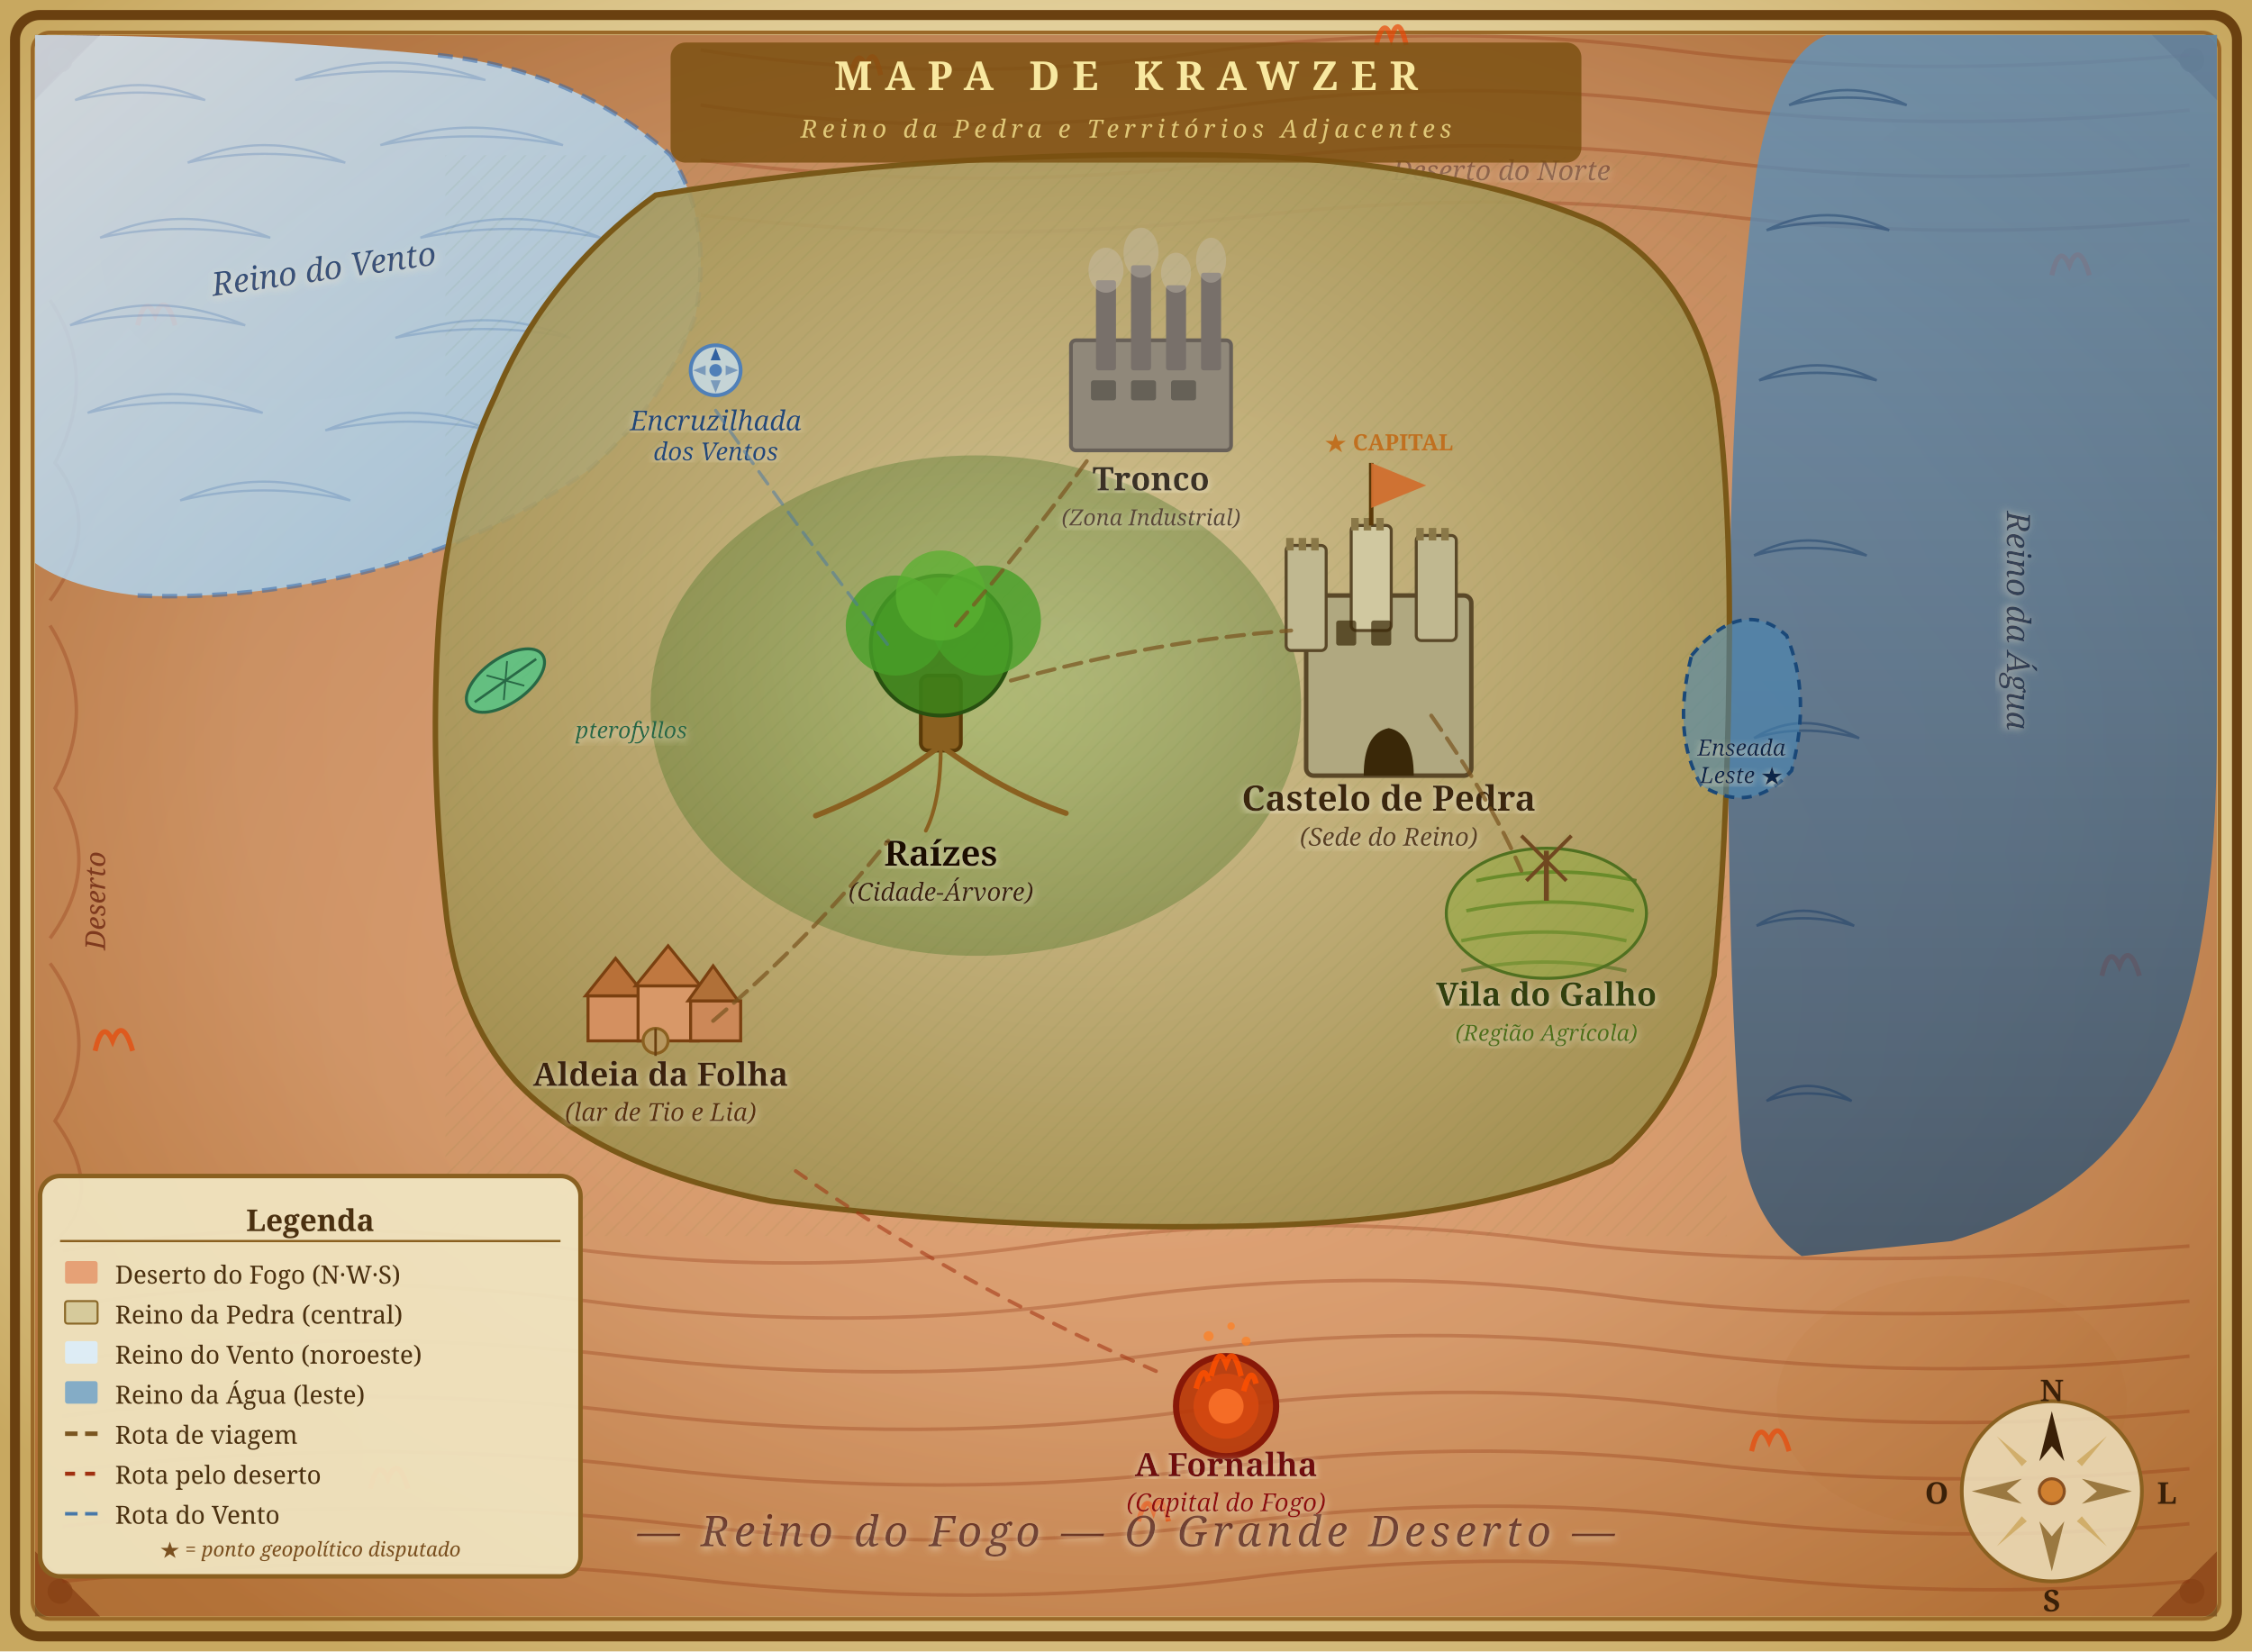
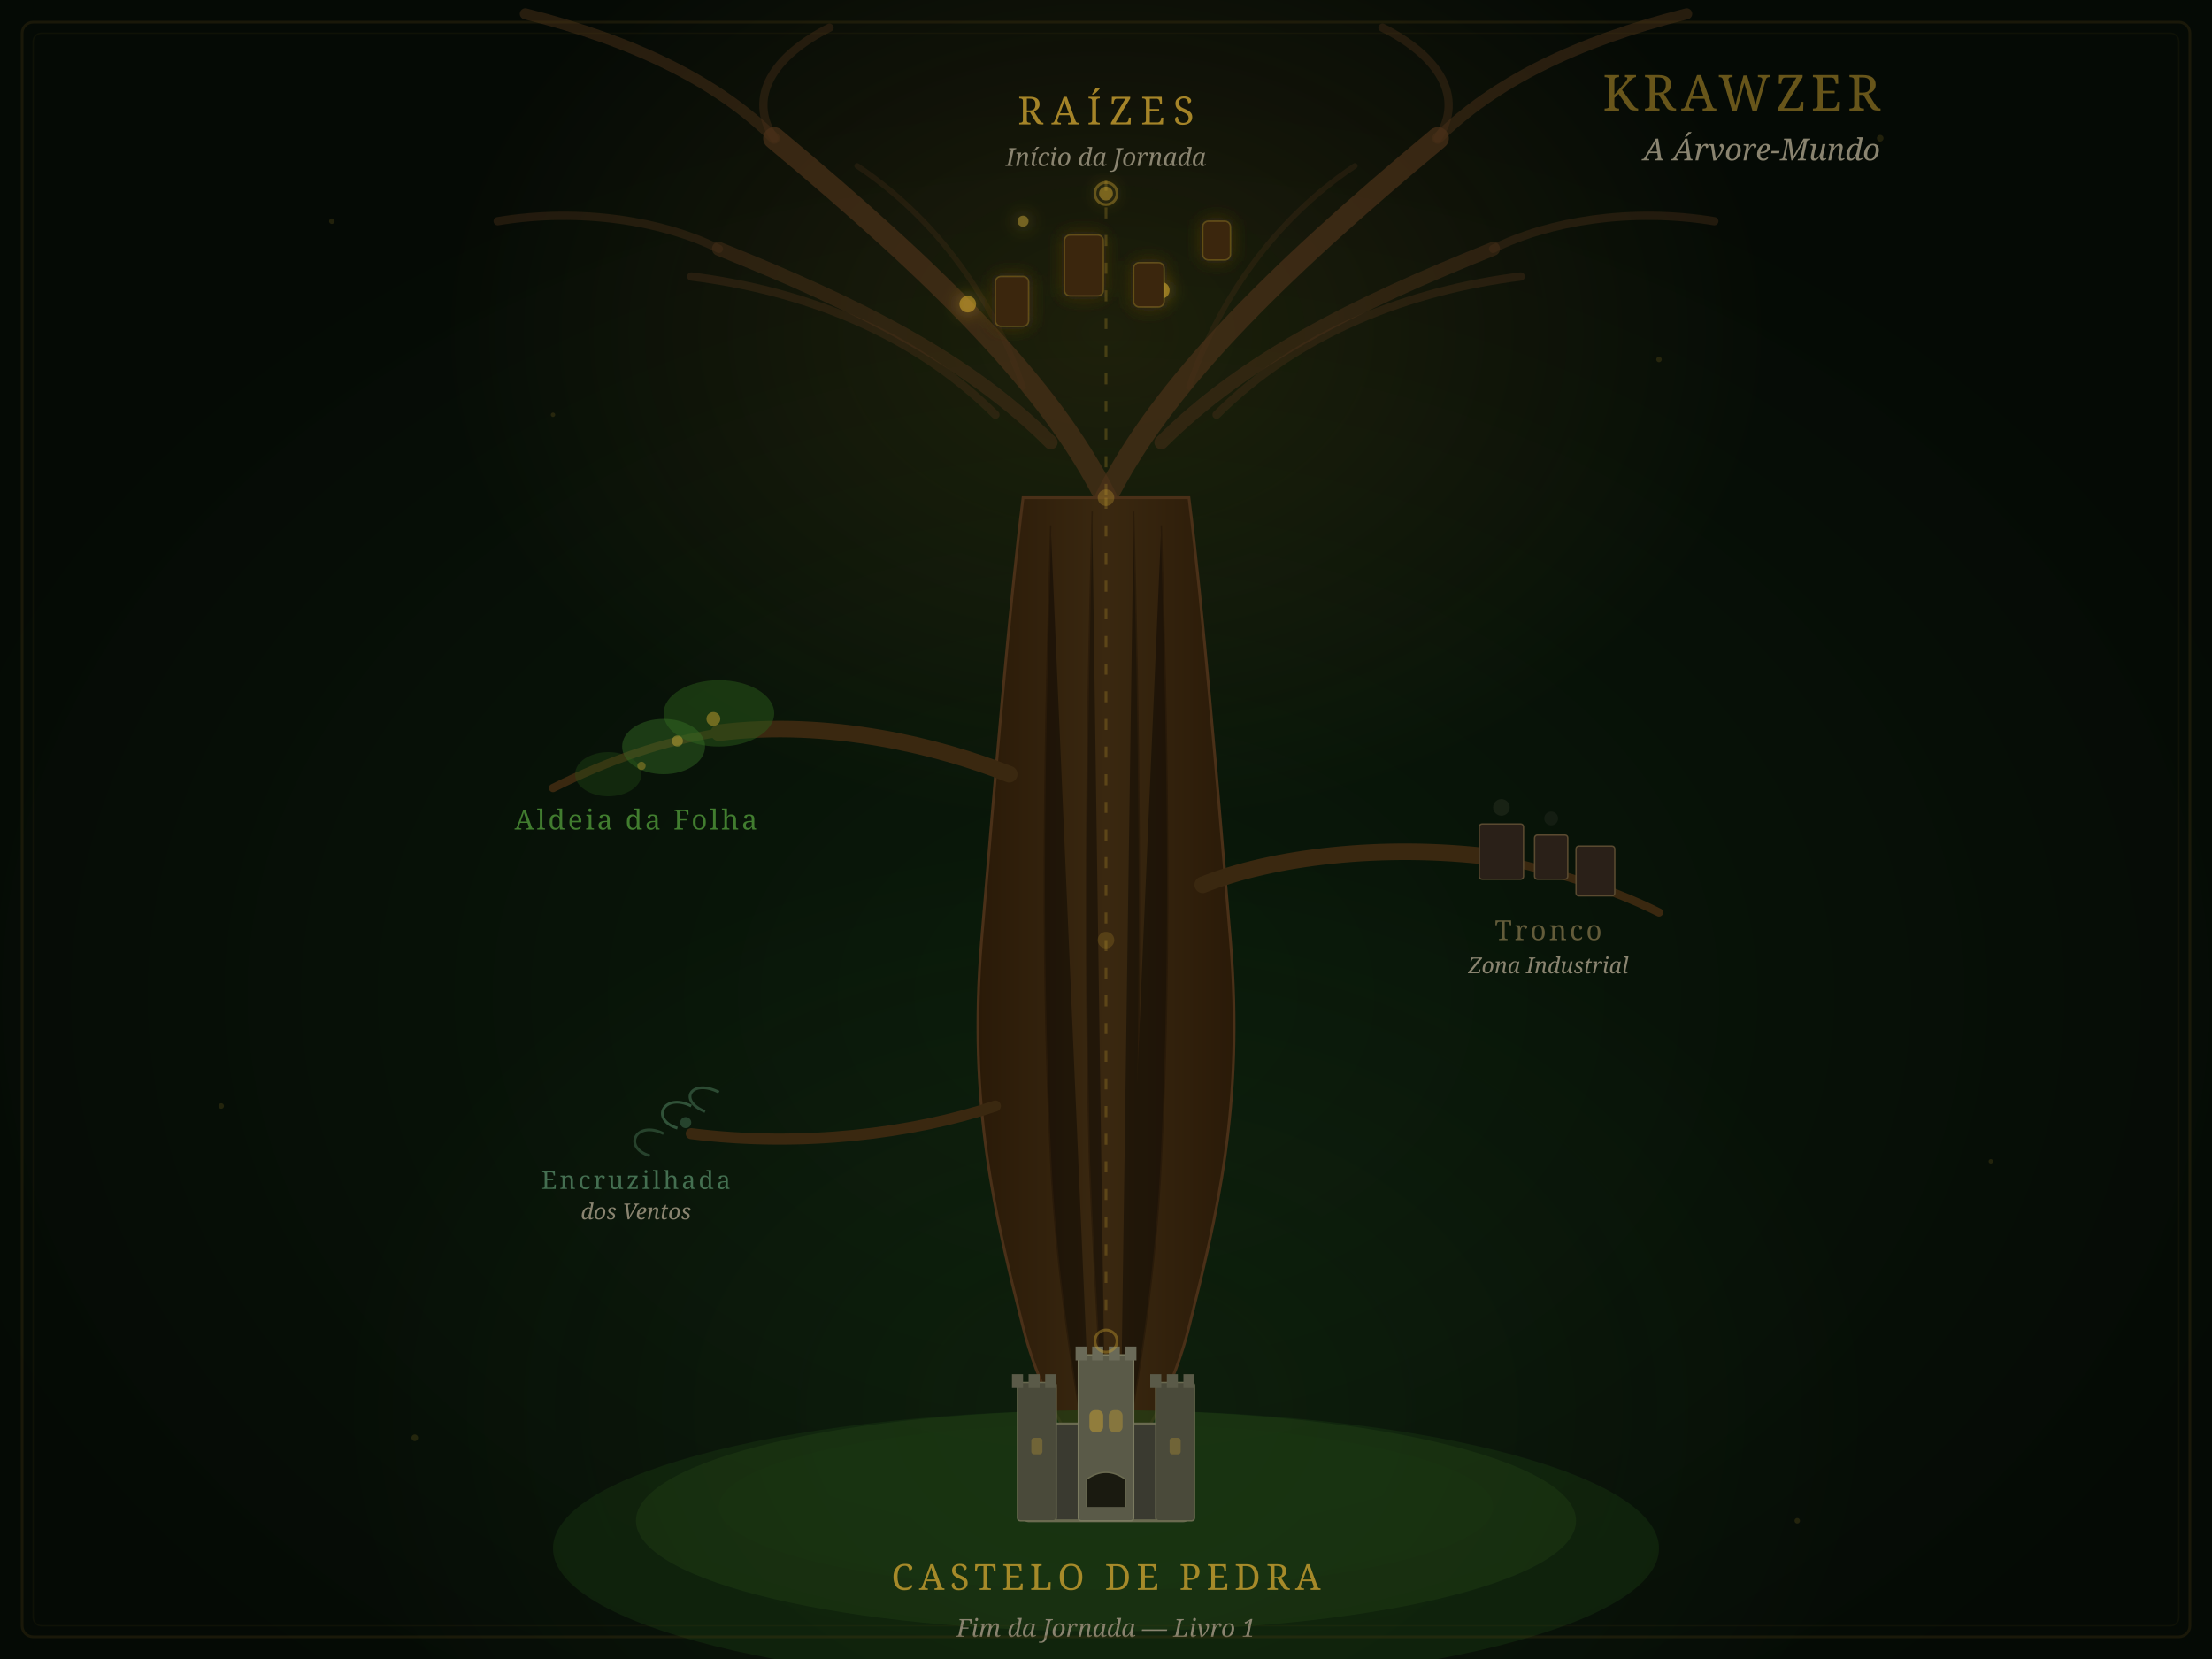
- <svg xmlns="http://www.w3.org/2000/svg" viewBox="0 0 900 660" width="900" height="660">
+ <svg xmlns="http://www.w3.org/2000/svg" viewBox="0 0 800 600" width="800" height="600">
  <defs>
-     <radialGradient id="parch" cx="50%" cy="45%" r="65%">
-       <stop offset="0%" stop-color="#f2e8cc" />
-       <stop offset="60%" stop-color="#e8d8a8" />
-       <stop offset="100%" stop-color="#c8a860" />
+     <radialGradient id="bg_sky" cx="50%" cy="60%" r="55%">
+       <stop offset="0%" stop-color="#0a1a0a" />
+       <stop offset="100%" stop-color="#050a05" />
    </radialGradient>
-     <radialGradient id="gFogo" cx="50%" cy="60%" r="70%">
-       <stop offset="0%" stop-color="#e07040" />
-       <stop offset="100%" stop-color="#8c2800" />
+     <linearGradient id="bark" x1="0%" y1="0%" x2="100%" y2="0%">
+       <stop offset="0%" stop-color="#2a1a08" />
+       <stop offset="50%" stop-color="#3a2810" />
+       <stop offset="100%" stop-color="#2a1a08" />
+     </linearGradient>
+     <radialGradient id="glow_roots" cx="50%" cy="20%" r="30%">
+       <stop offset="0%" stop-color="#c9a030" stop-opacity=".12" />
+       <stop offset="100%" stop-color="#c9a030" stop-opacity="0" />
    </radialGradient>
-     <radialGradient id="gPedra" cx="50%" cy="45%" r="60%">
-       <stop offset="0%" stop-color="#d4c898" />
-       <stop offset="100%" stop-color="#a09050" />
+     <radialGradient id="glow_crown" cx="50%" cy="85%" r="35%">
+       <stop offset="0%" stop-color="#4a8a3a" stop-opacity=".1" />
+       <stop offset="100%" stop-color="#4a8a3a" stop-opacity="0" />
    </radialGradient>
-     <linearGradient id="gVento" x1="0%" y1="0%" x2="100%" y2="100%">
-       <stop offset="0%" stop-color="#daeeff" />
-       <stop offset="100%" stop-color="#90c4e8" />
-     </linearGradient>
-     <linearGradient id="gAgua" x1="0%" y1="0%" x2="0%" y2="100%">
-       <stop offset="0%" stop-color="#5898cc" />
-       <stop offset="100%" stop-color="#1c4870" />
-     </linearGradient>
-     <radialGradient id="gForest" cx="50%" cy="50%" r="55%">
-       <stop offset="0%" stop-color="#68b040" />
-       <stop offset="100%" stop-color="#2a6010" />
-     </radialGradient>
-     <filter id="aged" x="-5%" y="-5%" width="110%" height="110%">
-       <feTurbulence type="fractalNoise" baseFrequency="0.015" numOctaves="4" seed="8" result="noise" />
-       <feDisplacementMap in="SourceGraphic" in2="noise" scale="3" xChannelSelector="R" yChannelSelector="G" />
+     <filter id="soft_glow">
+       <feGaussianBlur stdDeviation="3" result="blur" />
+       <feComposite in="SourceGraphic" in2="blur" operator="over" />
    </filter>
-     <filter id="lbl">
-       <feDropShadow dx="0" dy="1" stdDeviation="1.5" flood-color="#f2e8cc" flood-opacity="0.9" />
-     </filter>
-     <pattern id="hachura" x="0" y="0" width="8" height="8" patternUnits="userSpaceOnUse">
-       <line x1="0" y1="8" x2="8" y2="0" stroke="#3a7020" stroke-width="0.6" stroke-opacity="0.4" />
-     </pattern>
  </defs>
-   <rect width="900" height="660" fill="url(#parch)" />
-   <ellipse cx="120" cy="100" rx="80" ry="60" fill="#b89040" fill-opacity="0.08" />
-   <ellipse cx="780" cy="560" rx="70" ry="50" fill="#b89040" fill-opacity="0.10" />
-   <ellipse cx="800" cy="80" rx="60" ry="40" fill="#c89848" fill-opacity="0.07" />
-   <ellipse cx="80" cy="580" rx="65" ry="45" fill="#c89848" fill-opacity="0.09" />
-   <rect x="6" y="6" width="888" height="648" rx="10" fill="none" stroke="#6a4010" stroke-width="4" />
-   <rect x="13" y="13" width="874" height="634" rx="7" fill="none" stroke="#9a6828" stroke-width="1.5" />
-   <g fill="#7a5020" fill-opacity="0.75" stroke="none">
-     <path d="M14,14 L40,14 L14,40 Z" />
-     <path d="M14,14 L14,40 Q24,28 40,14 Z" fill="#6a4010" />
-     <circle cx="24" cy="24" r="5" />
-     <path d="M886,14 L860,14 L886,40 Z" />
-     <circle cx="876" cy="24" r="5" />
-     <path d="M14,646 L40,646 L14,620 Z" />
-     <circle cx="24" cy="636" r="5" />
-     <path d="M886,646 L860,646 L886,620 Z" />
-     <circle cx="876" cy="636" r="5" />
+   <rect width="800" height="600" fill="url(#bg_sky)" />
+   <rect width="800" height="600" fill="url(#glow_roots)" />
+   <rect width="800" height="600" fill="url(#glow_crown)" />
+   <g fill="#c9a030" fill-opacity=".15">
+     <circle cx="120" cy="80" r="1" />
+     <circle cx="680" cy="50" r="1.2" />
+     <circle cx="200" cy="150" r=".8" />
+     <circle cx="600" cy="130" r="1" />
+     <circle cx="80" cy="400" r="1" />
+     <circle cx="720" cy="420" r=".8" />
+     <circle cx="150" cy="520" r="1.2" />
+     <circle cx="650" cy="550" r="1" />
  </g>
-   <rect x="14" y="14" width="872" height="632" rx="6" fill="url(#gFogo)" fill-opacity="0.48" />
-   <g fill="none" stroke="#8c3010" stroke-opacity="0.30" stroke-width="1.4">
-     <path d="M 25,500 Q 120,484 220,498 Q 320,512 420,497 Q 520,483 620,496 Q 720,509 875,498" />
-     <path d="M 25,522 Q 130,506 235,520 Q 340,534 445,519 Q 545,505 645,518 Q 745,531 875,520" />
-     <path d="M 25,544 Q 140,529 248,542 Q 360,555 465,541 Q 568,527 668,540 Q 770,553 875,542" />
-     <path d="M 25,566 Q 145,551 255,565 Q 370,578 475,564 Q 578,550 675,562 Q 770,574 875,564" />
-     <path d="M 25,588 Q 150,573 262,587 Q 378,600 484,587 Q 585,574 680,585 Q 775,596 875,587" />
-     <path d="M 25,610 Q 155,596 268,609 Q 385,622 490,609 Q 590,596 685,607 Q 778,618 875,609" />
-     <path d="M 25,632 Q 160,618 275,631 Q 390,644 495,631 Q 595,618 688,629 Q 780,640 875,632" />
-     <path d="M 280,20 Q 380,35 480,21 Q 575,8  668,20 Q 760,32 875,22" />
-     <path d="M 280,42 Q 385,57 488,43 Q 584,30 676,42 Q 768,54 875,44" />
-     <path d="M 280,64 Q 388,78 492,65 Q 590,52 682,64 Q 773,76 875,66" />
-     <path d="M 280,86 Q 390,99 495,87 Q 594,75 686,86 Q 776,97 875,88" />
-     <path d="M 20,120 Q 40,150 22,185 Q 42,210 20,240" />
-     <path d="M 20,250 Q 40,282 22,315 Q 42,345 20,375" />
-     <path d="M 20,385 Q 42,415 22,448 Q 44,478 20,498" />
+   <g stroke="#4a3018" fill="none" stroke-linecap="round">
+     <path d="M400,180 C380,140 340,100 280,50" stroke-width="8" opacity=".7" />
+     <path d="M280,50 C260,30 230,15 190,5" stroke-width="4" opacity=".5" />
+     <path d="M280,50 C270,35 280,20 300,10" stroke-width="3" opacity=".4" />
+     <path d="M400,180 C420,140 460,100 520,50" stroke-width="8" opacity=".7" />
+     <path d="M520,50 C540,30 570,15 610,5" stroke-width="4" opacity=".5" />
+     <path d="M520,50 C530,35 520,20 500,10" stroke-width="3" opacity=".4" />
+     <path d="M380,160 C350,130 310,110 260,90" stroke-width="5" opacity=".5" />
+     <path d="M260,90 C240,80 210,75 180,80" stroke-width="3" opacity=".4" />
+     <path d="M420,160 C450,130 490,110 540,90" stroke-width="5" opacity=".5" />
+     <path d="M540,90 C560,80 590,75 620,80" stroke-width="3" opacity=".4" />
+     <path d="M360,150 C330,120 290,105 250,100" stroke-width="3" opacity=".4" />
+     <path d="M440,150 C470,120 510,105 550,100" stroke-width="3" opacity=".4" />
+     <path d="M370,140 C360,110 340,80 310,60" stroke-width="2" opacity=".3" />
+     <path d="M430,140 C440,110 460,80 490,60" stroke-width="2" opacity=".3" />
  </g>
-   <g fill="none" stroke="#e84808" stroke-opacity="0.70" stroke-width="2">
-     <path d="M 55,130 Q 58,117 62,126 Q 66,116 70,130" />
-     <path d="M 820,110 Q 823,97  827,106 Q 831,96  835,110" />
-     <path d="M 38,420 Q 41,407 45,416  Q 49,406 53,420" />
-     <path d="M 700,580 Q 703,567 707,576 Q 711,566 715,580" />
-     <path d="M 148,595 Q 151,582 155,591 Q 159,581 163,595" />
-     <path d="M 455,608 Q 458,596 461,604 Q 464,595 467,608" />
-     <path d="M 840,390 Q 843,377 847,386 Q 851,376 855,390" />
-     <path d="M 340,30  Q 343,18  346,27  Q 349,17  352,30" />
-     <path d="M 550,18  Q 553,6   556,15  Q 559,5   562,18" />
+   <g filter="url(#soft_glow)">
+     <circle cx="350" cy="110" r="3" fill="#c9a030" fill-opacity=".6" />
+     <circle cx="390" cy="95" r="2.5" fill="#c9a030" fill-opacity=".5" />
+     <circle cx="420" cy="105" r="3" fill="#c9a030" fill-opacity=".6" />
+     <circle cx="370" cy="80" r="2" fill="#e8c040" fill-opacity=".4" />
+     <circle cx="440" cy="85" r="2" fill="#e8c040" fill-opacity=".4" />
+     <circle cx="400" cy="70" r="2.5" fill="#c9a030" fill-opacity=".5" />
+     <rect x="360" y="100" width="12" height="18" rx="2" fill="#3a2810" stroke="#c9a030" stroke-width=".5" stroke-opacity=".3" />
+     <rect x="385" y="85" width="14" height="22" rx="2" fill="#3a2810" stroke="#c9a030" stroke-width=".5" stroke-opacity=".3" />
+     <rect x="410" y="95" width="11" height="16" rx="2" fill="#3a2810" stroke="#c9a030" stroke-width=".5" stroke-opacity=".3" />
+     <rect x="435" y="80" width="10" height="14" rx="2" fill="#3a2810" stroke="#c9a030" stroke-width=".5" stroke-opacity=".3" />
  </g>
-   <text x="450" y="618" font-family="Georgia,serif" font-size="17" font-style="italic" fill="#5a1000" fill-opacity="0.85" text-anchor="middle" letter-spacing="2" filter="url(#lbl)">— Reino do Fogo — O Grande Deserto —</text>
-   <text x="42" y="360" font-family="Georgia,serif" font-size="11" font-style="italic" fill="#5a1000" fill-opacity="0.65" text-anchor="middle" transform="rotate(-90,42,360)">Deserto</text>
-   <text x="600" y="72" font-family="Georgia,serif" font-size="11" font-style="italic" fill="#5a1000" fill-opacity="0.60" text-anchor="middle" filter="url(#lbl)">Deserto do Norte</text>
-   <path d="M 14,14            Q 90,14  175,22            Q 230,28  268,62            Q 285,88  278,126            Q 265,162 235,188            Q 195,216 148,228            Q 100,240  55,238            Q 28,235  14,225            Z" fill="url(#gVento)" fill-opacity="0.82" />
-   <g fill="none" stroke="#3868a8" stroke-opacity="0.25" stroke-width="0.9">
-     <path d="M 30,40  Q 55,28  82,40  Q 55,34  30,40" />
-     <path d="M 75,65  Q 105,51 138,65  Q 105,58  75,65" />
-     <path d="M 40,95  Q 72,80 108,95  Q  72,88  40,95" />
-     <path d="M 28,130 Q 60,114 98,130 Q  60,122  28,130" />
-     <path d="M 35,165 Q 68,150 105,165 Q  68,157  35,165" />
-     <path d="M 72,200 Q 105,185 140,200 Q 105,192  72,200" />
-     <path d="M 118,32 Q 155,18 194,32  Q 155,25 118,32" />
-     <path d="M 152,58 Q 188,44 225,58  Q 188,51 152,58" />
-     <path d="M 168,95 Q 204,80 240,95  Q 204,88 168,95" />
-     <path d="M 158,135 Q 194,121 228,135 Q 194,128 158,135" />
-     <path d="M 130,172 Q 164,158 196,172 Q 164,165 130,172" />
+   <text x="400" y="45" font-family="Cinzel, serif" font-size="14" fill="#c9a030" text-anchor="middle" letter-spacing="3" opacity=".8">RAÍZES</text>
+   <text x="400" y="60" font-family="Cormorant Garamond, serif" font-size="9" fill="#8a8470" text-anchor="middle" font-style="italic">Início da Jornada</text>
+   <path d="M370,180 C365,220 360,280 355,340 C350,400 360,440 370,480 C375,500 385,520 400,540            C415,520 425,500 430,480 C440,440 450,400 445,340 C440,280 435,220 430,180 Z" fill="url(#bark)" stroke="#4a3018" stroke-width="1" />
+   <g stroke="#1a0e04" stroke-width=".5" opacity=".4">
+     <path d="M380,190 C378,260 376,340 380,420 C382,460 388,500 395,535" />
+     <path d="M395,185 C393,260 392,340 394,420 C396,470 399,510 400,540" />
+     <path d="M410,185 C412,260 413,340 411,420 C409,470 406,510 405,540" />
+     <path d="M420,190 C422,260 424,340 420,420 C418,460 412,500 405,535" />
  </g>
-   <path d="M 175,22 Q 230,28 268,62 Q 285,88 278,126 Q 265,162 235,188 Q 195,216 148,228 Q 100,240 55,238" fill="none" stroke="#3868a8" stroke-width="1.8" stroke-dasharray="6,4" stroke-opacity="0.55" />
-   <text x="130" y="112" font-family="Georgia,serif" font-size="13" font-style="italic" fill="#1a4070" fill-opacity="0.92" text-anchor="middle" transform="rotate(-8,130,112)" filter="url(#lbl)">Reino do Vento</text>
-   <path d="M 886,14            L 730,14            Q 710,22  702,68            Q 694,128 692,200            Q 690,270 691,340            Q 692,410 696,460            Q 702,490 720,502            L 780,496            Q 840,478 864,428            Q 886,385 886,290            Z" fill="url(#gAgua)" fill-opacity="0.72" />
-   <g fill="none" stroke="#0a3060" stroke-opacity="0.40" stroke-width="1">
-     <path d="M 715,42  Q 738,30 762,42  Q 738,36 715,42" />
-     <path d="M 706,92  Q 730,80 755,92  Q 730,86 706,92" />
-     <path d="M 703,152 Q 726,140 750,152 Q 726,146 703,152" />
-     <path d="M 701,222 Q 722,210 746,222 Q 722,216 701,222" />
-     <path d="M 701,295 Q 720,283 743,295 Q 720,289 701,295" />
-     <path d="M 702,370 Q 720,358 741,370 Q 720,364 702,370" />
-     <path d="M 706,440 Q 722,428 740,440 Q 722,434 706,440" />
+   <g>
+     <path d="M365,280 C340,270 300,260 260,265" stroke="#3a2810" stroke-width="6" fill="none" stroke-linecap="round" />
+     <path d="M260,265 C240,268 220,275 200,285" stroke="#3a2810" stroke-width="3" fill="none" stroke-linecap="round" />
+     <ellipse cx="260" cy="258" rx="20" ry="12" fill="#2a5a1a" fill-opacity=".5" />
+     <ellipse cx="240" cy="270" rx="15" ry="10" fill="#3a7a2a" fill-opacity=".4" />
+     <ellipse cx="220" cy="280" rx="12" ry="8" fill="#2a5a1a" fill-opacity=".3" />
+     <circle cx="258" cy="260" r="2.5" fill="#c9a030" fill-opacity=".5" />
+     <circle cx="245" cy="268" r="2" fill="#e8c040" fill-opacity=".4" />
+     <circle cx="232" cy="277" r="1.5" fill="#c9a030" fill-opacity=".4" />
  </g>
-   <text x="802" y="248" font-family="Georgia,serif" font-size="13" font-style="italic" fill="#0a2848" fill-opacity="0.90" text-anchor="middle" transform="rotate(90,802,248)" filter="url(#lbl)">Reino da Água</text>
-   <path d="M 262,78            Q 370,60  488,62            Q 580,64  640,90            Q 676,110 686,158            Q 692,200 691,270            Q 690,340 685,390            Q 674,440 644,464            Q 590,488 498,490            Q 400,492 308,480            Q 238,466 206,432            Q 182,405 178,362            Q 172,308 175,255            Q 178,200 198,158            Q 218,110 262,78            Z" fill="url(#gPedra)" fill-opacity="0.90" stroke="#7a5818" stroke-width="2.2" />
-   <rect x="178" y="62" width="512" height="432" fill="url(#hachura)" fill-opacity="0.18" clip-path="url(#maskPedra)" />
-   <ellipse cx="390" cy="282" rx="130" ry="100" fill="url(#gForest)" fill-opacity="0.30" />
-   <path d="M 676,262 Q 696,238 714,254 Q 724,278 716,308 Q 700,326 680,314 Q 668,294 676,262 Z" fill="#4888b8" fill-opacity="0.55" stroke="#1a4878" stroke-width="1.4" stroke-dasharray="4,3" />
-   <text x="696" y="302" font-family="Georgia,serif" font-size="9" font-style="italic" fill="#0a2848" text-anchor="middle" filter="url(#lbl)">Enseada</text>
-   <text x="696" y="313" font-family="Georgia,serif" font-size="9" font-style="italic" fill="#0a2848" text-anchor="middle" filter="url(#lbl)">Leste ★</text>
-   <rect x="522" y="238" width="66" height="72" rx="3" fill="#b0a880" stroke="#5a4828" stroke-width="1.8" />
-   <rect x="514" y="218" width="16" height="42" rx="2" fill="#c0b890" stroke="#5a4828" stroke-width="1.2" />
-   <rect x="540" y="210" width="16" height="42" rx="2" fill="#d0c8a0" stroke="#5a4828" stroke-width="1.2" />
-   <rect x="566" y="214" width="16" height="42" rx="2" fill="#c0b890" stroke="#5a4828" stroke-width="1.2" />
-   <rect x="534" y="248" width="8" height="10" rx="1" fill="#3a2808" fill-opacity="0.7" />
-   <rect x="548" y="248" width="8" height="10" rx="1" fill="#3a2808" fill-opacity="0.7" />
-   <path d="M 545,310 Q 545,293 555,291 Q 565,293 565,310 Z" fill="#3a2808" />
-   <g fill="#8a7848">
-     <rect x="514" y="215" width="3" height="5" />
-     <rect x="519" y="215" width="3" height="5" />
-     <rect x="524" y="215" width="3" height="5" />
-     <rect x="540" y="207" width="3" height="5" />
-     <rect x="545" y="207" width="3" height="5" />
-     <rect x="550" y="207" width="3" height="5" />
-     <rect x="566" y="211" width="3" height="5" />
-     <rect x="571" y="211" width="3" height="5" />
-     <rect x="576" y="211" width="3" height="5" />
+   <text x="230" y="300" font-family="Cinzel, serif" font-size="10" fill="#5aaa40" text-anchor="middle" letter-spacing="1" opacity=".7">Aldeia da Folha</text>
+   <g>
+     <path d="M435,320 C460,310 500,305 540,310" stroke="#3a2810" stroke-width="6" fill="none" stroke-linecap="round" />
+     <path d="M540,310 C560,315 580,320 600,330" stroke="#3a2810" stroke-width="3" fill="none" stroke-linecap="round" />
+     <rect x="535" y="298" width="16" height="20" rx="1" fill="#2a2018" stroke="#5a4a30" stroke-width=".5" />
+     <rect x="555" y="302" width="12" height="16" rx="1" fill="#2a2018" stroke="#5a4a30" stroke-width=".5" />
+     <rect x="570" y="306" width="14" height="18" rx="1" fill="#2a2018" stroke="#5a4a30" stroke-width=".5" />
+     <circle cx="543" cy="292" r="3" fill="#5a5a4a" fill-opacity=".2" />
+     <circle cx="561" cy="296" r="2.5" fill="#5a5a4a" fill-opacity=".15" />
  </g>
-   <line x1="548" y1="210" x2="548" y2="185" stroke="#5a3808" stroke-width="1.8" />
-   <polygon points="548,185 570,194 548,203" fill="#d07030" fill-opacity="0.95" />
-   <text x="555" y="180" font-family="Georgia,serif" font-size="9" fill="#c07020" text-anchor="middle" font-weight="bold">★ CAPITAL</text>
-   <text x="555" y="324" font-family="Georgia,serif" font-size="14" font-weight="bold" fill="#3a2808" text-anchor="middle" filter="url(#lbl)">Castelo de Pedra</text>
-   <text x="555" y="338" font-family="Georgia,serif" font-size="10" font-style="italic" fill="#5a4020" text-anchor="middle" filter="url(#lbl)">(Sede do Reino)</text>
-   <rect x="368" y="270" width="16" height="30" rx="3" fill="#8a6020" stroke="#5a3a08" stroke-width="1.5" />
-   <circle cx="376" cy="258" r="28" fill="#3a8018" fill-opacity="0.90" stroke="#285010" stroke-width="1.5" />
-   <circle cx="358" cy="250" r="20" fill="#48a028" fill-opacity="0.80" />
-   <circle cx="394" cy="248" r="22" fill="#48a028" fill-opacity="0.80" />
-   <circle cx="376" cy="238" r="18" fill="#5ab030" fill-opacity="0.75" />
-   <path d="M 376,298 Q 352,316 326,326" stroke="#8a6020" stroke-width="2.2" fill="none" stroke-linecap="round" />
-   <path d="M 376,298 Q 400,316 426,325" stroke="#8a6020" stroke-width="2.2" fill="none" stroke-linecap="round" />
-   <path d="M 376,298 Q 376,320 370,332" stroke="#8a6020" stroke-width="1.5" fill="none" stroke-linecap="round" />
-   <text x="376" y="346" font-family="Georgia,serif" font-size="14" font-weight="bold" fill="#1a1000" text-anchor="middle" filter="url(#lbl)">Raízes</text>
-   <text x="376" y="360" font-family="Georgia,serif" font-size="10" font-style="italic" fill="#3a2008" text-anchor="middle" filter="url(#lbl)">(Cidade-Árvore)</text>
-   <rect x="428" y="136" width="64" height="44" rx="2" fill="#90887a" stroke="#686058" stroke-width="1.5" />
-   <rect x="438" y="112" width="8" height="36" rx="1" fill="#78706a" />
-   <rect x="452" y="106" width="8" height="42" rx="1" fill="#78706a" />
-   <rect x="466" y="114" width="8" height="34" rx="1" fill="#78706a" />
-   <rect x="480" y="109" width="8" height="39" rx="1" fill="#78706a" />
-   <ellipse cx="442" cy="108" rx="7" ry="9" fill="#c8c0b0" fill-opacity="0.42" />
-   <ellipse cx="456" cy="101" rx="7" ry="10" fill="#c8c0b0" fill-opacity="0.38" />
-   <ellipse cx="470" cy="109" rx="6" ry="8" fill="#c8c0b0" fill-opacity="0.40" />
-   <ellipse cx="484" cy="104" rx="6" ry="9" fill="#c8c0b0" fill-opacity="0.38" />
-   <rect x="436" y="152" width="10" height="8" rx="1" fill="#4a4840" fill-opacity="0.6" />
-   <rect x="452" y="152" width="10" height="8" rx="1" fill="#4a4840" fill-opacity="0.6" />
-   <rect x="468" y="152" width="10" height="8" rx="1" fill="#4a4840" fill-opacity="0.6" />
-   <text x="460" y="196" font-family="Georgia,serif" font-size="13" font-weight="bold" fill="#3a3028" text-anchor="middle" filter="url(#lbl)">Tronco</text>
-   <text x="460" y="210" font-family="Georgia,serif" font-size="9" font-style="italic" fill="#5a4838" text-anchor="middle" filter="url(#lbl)">(Zona Industrial)</text>
-   <g stroke="#7a4010" stroke-width="1.2">
-     <rect x="235" y="398" width="22" height="18" fill="#d49060" />
-     <polygon points="234,398 246,383 258,398" fill="#b87038" />
-     <rect x="255" y="394" width="24" height="22" fill="#d89868" />
-     <polygon points="254,394 267,378 280,394" fill="#c07840" />
-     <rect x="276" y="400" width="20" height="16" fill="#cc8858" />
-     <polygon points="275,400 285,386 295,400" fill="#b07038" />
-     <circle cx="262" cy="416" r="5" fill="#b89860" stroke="#8a6020" stroke-width="1.2" />
-     <line x1="262" y1="411" x2="262" y2="422" stroke="#6a4010" stroke-width="1" />
+   <text x="560" y="340" font-family="Cinzel, serif" font-size="10" fill="#8a7a50" text-anchor="middle" letter-spacing="1" opacity=".7">Tronco</text>
+   <text x="560" y="352" font-family="Cormorant Garamond, serif" font-size="8" fill="#8a8470" text-anchor="middle" font-style="italic">Zona Industrial</text>
+   <g>
+     <path d="M360,400 C330,410 290,415 250,410" stroke="#3a2810" stroke-width="4" fill="none" stroke-linecap="round" />
+     <path d="M250,400 C240,395 235,405 245,408" stroke="#6aaa80" stroke-width="1" fill="none" opacity=".4" />
+     <path d="M240,410 C230,405 225,415 235,418" stroke="#6aaa80" stroke-width="1" fill="none" opacity=".3" />
+     <path d="M260,395 C250,390 245,398 255,402" stroke="#6aaa80" stroke-width="1" fill="none" opacity=".35" />
+     <circle cx="248" cy="406" r="2" fill="#6aaa80" fill-opacity=".3" />
  </g>
-   <text x="264" y="434" font-family="Georgia,serif" font-size="13" font-weight="bold" fill="#3a2008" text-anchor="middle" filter="url(#lbl)">Aldeia da Folha</text>
-   <text x="264" y="448" font-family="Georgia,serif" font-size="10" font-style="italic" fill="#5a3010" text-anchor="middle" filter="url(#lbl)">(lar de Tio e Lia)</text>
-   <g fill="none" stroke="#507020" stroke-width="1.4">
-     <path d="M 590,352 Q 622,345 654,352" stroke-opacity="0.9" />
-     <path d="M 586,364 Q 620,357 653,364" stroke-opacity="0.8" />
-     <path d="M 584,376 Q 618,369 650,376" stroke-opacity="0.7" />
-     <path d="M 584,388 Q 618,381 650,388" stroke-opacity="0.6" />
+   <text x="230" y="430" font-family="Cinzel, serif" font-size="9" fill="#6aaa80" text-anchor="middle" letter-spacing="1" opacity=".6">Encruzilhada</text>
+   <text x="230" y="441" font-family="Cormorant Garamond, serif" font-size="8" fill="#8a8470" text-anchor="middle" font-style="italic">dos Ventos</text>
+   <ellipse cx="400" cy="560" rx="200" ry="50" fill="#1a3a12" fill-opacity=".4" />
+   <ellipse cx="400" cy="550" rx="170" ry="40" fill="#2a4a1a" fill-opacity=".3" />
+   <ellipse cx="400" cy="545" rx="140" ry="30" fill="#1a3a12" fill-opacity=".25" />
+   <g>
+     <rect x="370" y="515" width="60" height="35" rx="2" fill="#3a3a30" stroke="#6a6a50" stroke-width="1" />
+     <rect x="368" y="500" width="14" height="50" rx="1" fill="#4a4a3a" stroke="#6a6a50" stroke-width=".5" />
+     <rect x="418" y="500" width="14" height="50" rx="1" fill="#4a4a3a" stroke="#6a6a50" stroke-width=".5" />
+     <rect x="390" y="490" width="20" height="60" rx="1" fill="#5a5a48" stroke="#7a7a60" stroke-width=".5" />
+     <rect x="366" y="497" width="4" height="5" fill="#5a5a48" />
+     <rect x="372" y="497" width="4" height="5" fill="#5a5a48" />
+     <rect x="378" y="497" width="4" height="5" fill="#5a5a48" />
+     <rect x="416" y="497" width="4" height="5" fill="#5a5a48" />
+     <rect x="422" y="497" width="4" height="5" fill="#5a5a48" />
+     <rect x="428" y="497" width="4" height="5" fill="#5a5a48" />
+     <rect x="389" y="487" width="4" height="5" fill="#6a6a58" />
+     <rect x="395" y="487" width="4" height="5" fill="#6a6a58" />
+     <rect x="401" y="487" width="4" height="5" fill="#6a6a58" />
+     <rect x="407" y="487" width="4" height="5" fill="#6a6a58" />
+     <rect x="394" y="510" width="5" height="8" rx="2" fill="#c9a030" fill-opacity=".5" />
+     <rect x="401" y="510" width="5" height="8" rx="2" fill="#c9a030" fill-opacity=".4" />
+     <rect x="373" y="520" width="4" height="6" rx="1" fill="#c9a030" fill-opacity=".3" />
+     <rect x="423" y="520" width="4" height="6" rx="1" fill="#c9a030" fill-opacity=".3" />
+     <path d="M393,545 L393,535 Q400,530 407,535 L407,545" fill="#1a1a10" stroke="#6a6a50" stroke-width=".5" />
  </g>
-   <ellipse cx="618" cy="365" rx="40" ry="26" fill="#84b030" fill-opacity="0.38" stroke="#507020" stroke-width="1.2" />
-   <line x1="618" y1="340" x2="618" y2="360" stroke="#704820" stroke-width="2" />
-   <g stroke="#704820" stroke-width="1.5" fill="none">
-     <line x1="618" y1="344" x2="608" y2="334" />
-     <line x1="618" y1="344" x2="628" y2="334" />
-     <line x1="618" y1="344" x2="610" y2="352" />
-     <line x1="618" y1="344" x2="626" y2="352" />
+   <text x="400" y="575" font-family="Cinzel, serif" font-size="13" fill="#c9a030" text-anchor="middle" letter-spacing="2" opacity=".8">CASTELO DE PEDRA</text>
+   <text x="400" y="592" font-family="Cormorant Garamond, serif" font-size="9" fill="#8a8470" text-anchor="middle" font-style="italic">Fim da Jornada — Livro 1</text>
+   <g stroke="#c9a030" stroke-width="1" fill="none" opacity=".25" stroke-dasharray="4 6">
+     <path d="M400,65 C400,120 400,160 400,180" />
+     <path d="M400,180 C400,250 400,350 400,480" />
  </g>
-   <text x="618" y="402" font-family="Georgia,serif" font-size="13" font-weight="bold" fill="#304008" text-anchor="middle" filter="url(#lbl)">Vila do Galho</text>
-   <text x="618" y="416" font-family="Georgia,serif" font-size="9" font-style="italic" fill="#507018" text-anchor="middle" filter="url(#lbl)">(Região Agrícola)</text>
-   <g transform="translate(286,148)">
-     <circle cx="0" cy="0" r="10" fill="#c8e0f0" fill-opacity="0.80" stroke="#5080b8" stroke-width="1.5" />
-     <polygon points="0,-9 -2,-4 2,-4" fill="#3060a0" />
-     <polygon points="0,9 -2,4 2,4" fill="#3060a0" fill-opacity="0.5" />
-     <polygon points="-9,0 -4,-2 -4,2" fill="#3060a0" fill-opacity="0.5" />
-     <polygon points="9,0 4,-2 4,2" fill="#3060a0" fill-opacity="0.5" />
-     <circle cx="0" cy="0" r="2.5" fill="#5080b8" />
-   </g>
-   <text x="286" y="172" font-family="Georgia,serif" font-size="11" font-style="italic" fill="#204878" text-anchor="middle" filter="url(#lbl)">Encruzilhada</text>
-   <text x="286" y="184" font-family="Georgia,serif" font-size="10" font-style="italic" fill="#204878" text-anchor="middle" filter="url(#lbl)">dos Ventos</text>
-   <circle cx="490" cy="562" r="20" fill="#b83808" fill-opacity="0.90" stroke="#881808" stroke-width="2.5" />
-   <circle cx="490" cy="562" r="13" fill="#d84a10" fill-opacity="0.78" />
-   <circle cx="490" cy="562" r="7" fill="#f87028" fill-opacity="0.90" />
-   <g fill="none" stroke="#ff5000" stroke-width="2.2" stroke-opacity="0.82">
-     <path d="M 484,550 Q 487,537 490,545 Q 493,537 496,550" />
-     <path d="M 478,555 Q 481,544 483,552" />
-     <path d="M 497,556 Q 500,545 502,553" />
-   </g>
-   <g fill="#ff8020" fill-opacity="0.70">
-     <circle cx="483" cy="534" r="2" />
-     <circle cx="492" cy="530" r="1.5" />
-     <circle cx="498" cy="536" r="1.8" />
-   </g>
-   <text x="490" y="590" font-family="Georgia,serif" font-size="13" font-weight="bold" fill="#700808" text-anchor="middle" filter="url(#lbl)">A Fornalha</text>
-   <text x="490" y="604" font-family="Georgia,serif" font-size="10" font-style="italic" fill="#900a0a" text-anchor="middle" filter="url(#lbl)">(Capital do Fogo)</text>
-   <path d="M 285,408 Q 325,374 355,336" fill="none" stroke="#7a5520" stroke-width="1.6" stroke-dasharray="7,4" stroke-opacity="0.72" stroke-linecap="round" />
-   <path d="M 382,250 Q 410,218 436,182" fill="none" stroke="#7a5520" stroke-width="1.6" stroke-dasharray="7,4" stroke-opacity="0.72" stroke-linecap="round" />
-   <path d="M 404,272 Q 462,256 516,252" fill="none" stroke="#7a5520" stroke-width="1.6" stroke-dasharray="7,4" stroke-opacity="0.72" stroke-linecap="round" />
-   <path d="M 572,286 Q 596,320 608,348" fill="none" stroke="#7a5520" stroke-width="1.6" stroke-dasharray="7,4" stroke-opacity="0.72" stroke-linecap="round" />
-   <path d="M 318,468 Q 380,512 462,548" fill="none" stroke="#a03010" stroke-width="1.5" stroke-dasharray="5,5" stroke-opacity="0.55" stroke-linecap="round" />
-   <path d="M 286,164 Q 318,210 355,258" fill="none" stroke="#4878a8" stroke-width="1.3" stroke-dasharray="6,4" stroke-opacity="0.52" stroke-linecap="round" />
-   <g transform="translate(202,272) rotate(-35)">
-     <ellipse cx="0" cy="0" rx="18" ry="9" fill="#52c888" fill-opacity="0.80" stroke="#286845" stroke-width="1.2" />
-     <line x1="-15" y1="0" x2="15" y2="0" stroke="#286845" stroke-width="1" />
-     <line x1="-5" y1="-6" x2="5" y2="6" stroke="#286845" stroke-width="0.7" />
-     <line x1="5" y1="-6" x2="-5" y2="6" stroke="#286845" stroke-width="0.7" />
-   </g>
-   <text x="230" y="295" font-family="Georgia,serif" font-size="9" font-style="italic" fill="#286845" filter="url(#lbl)">pterofyllos</text>
-   <rect x="16" y="470" width="216" height="160" rx="8" fill="#f0e4c0" fill-opacity="0.94" stroke="#8a6020" stroke-width="1.8" />
-   <text x="124" y="492" font-family="Georgia,serif" font-size="12" font-weight="bold" fill="#4a3010" text-anchor="middle">Legenda</text>
-   <line x1="24" y1="496" x2="224" y2="496" stroke="#8a6020" stroke-width="0.9" />
-   <rect x="26" y="504" width="13" height="9" rx="1" fill="#e07040" fill-opacity="0.55" />
-   <text x="46" y="513" font-family="Georgia,serif" font-size="10" fill="#4a3010">Deserto do Fogo (N·W·S)</text>
-   <rect x="26" y="520" width="13" height="9" rx="1" fill="#d4c898" fill-opacity="0.90" stroke="#8a6828" stroke-width="0.8" />
-   <text x="46" y="529" font-family="Georgia,serif" font-size="10" fill="#4a3010">Reino da Pedra (central)</text>
-   <rect x="26" y="536" width="13" height="9" rx="1" fill="#daeeff" fill-opacity="0.85" />
-   <text x="46" y="545" font-family="Georgia,serif" font-size="10" fill="#4a3010">Reino do Vento (noroeste)</text>
-   <rect x="26" y="552" width="13" height="9" rx="1" fill="#5898cc" fill-opacity="0.70" />
-   <text x="46" y="561" font-family="Georgia,serif" font-size="10" fill="#4a3010">Reino da Água (leste)</text>
-   <line x1="26" y1="573" x2="39" y2="573" stroke="#7a5520" stroke-width="1.8" stroke-dasharray="5,3" />
-   <text x="46" y="577" font-family="Georgia,serif" font-size="10" fill="#4a3010">Rota de viagem</text>
-   <line x1="26" y1="589" x2="39" y2="589" stroke="#a03010" stroke-width="1.6" stroke-dasharray="4,4" />
-   <text x="46" y="593" font-family="Georgia,serif" font-size="10" fill="#4a3010">Rota pelo deserto</text>
-   <line x1="26" y1="605" x2="39" y2="605" stroke="#4878a8" stroke-width="1.4" stroke-dasharray="5,3" />
-   <text x="46" y="609" font-family="Georgia,serif" font-size="10" fill="#4a3010">Rota do Vento</text>
-   <text x="124" y="622" font-family="Georgia,serif" font-size="8" font-style="italic" fill="#7a5020" text-anchor="middle">★ = ponto geopolítico disputado</text>
-   <g transform="translate(820, 596)">
-     <circle cx="0" cy="0" r="36" fill="#f0e4c0" fill-opacity="0.82" stroke="#8a6020" stroke-width="1.5" />
-     <polygon points="0,-32 -5,-12 0,-18 5,-12" fill="#3a2008" />
-     <polygon points="0,32 -5,12 0,18 5,12" fill="#9a7840" />
-     <polygon points="32,0 12,-5 18,0 12,5" fill="#9a7840" />
-     <polygon points="-32,0 -12,-5 -18,0 -12,5" fill="#9a7840" />
-     <polygon points="-22,-22 -10,-12 -12,-10" fill="#c8a050" fill-opacity="0.7" />
-     <polygon points="22,-22 10,-12 12,-10" fill="#c8a050" fill-opacity="0.7" />
-     <polygon points="-22,22 -10,12 -12,10" fill="#c8a050" fill-opacity="0.7" />
-     <polygon points="22,22 10,12 12,10" fill="#c8a050" fill-opacity="0.7" />
-     <circle cx="0" cy="0" r="5" fill="#d08030" stroke="#8a5020" stroke-width="1.2" />
-     <text x="0" y="-36" font-family="Georgia,serif" font-size="12" font-weight="bold" fill="#3a2008" text-anchor="middle">N</text>
-     <text x="0" y="48" font-family="Georgia,serif" font-size="12" font-weight="bold" fill="#3a2008" text-anchor="middle">S</text>
-     <text x="-46" y="5" font-family="Georgia,serif" font-size="12" font-weight="bold" fill="#3a2008" text-anchor="middle">O</text>
-     <text x="46" y="5" font-family="Georgia,serif" font-size="12" font-weight="bold" fill="#3a2008" text-anchor="middle">L</text>
-   </g>
-   <rect x="268" y="17" width="364" height="48" rx="6" fill="#7a5010" fill-opacity="0.82" />
-   <text x="450" y="36" font-family="Georgia,serif" font-size="16" font-weight="bold" fill="#f8e8a0" text-anchor="middle" letter-spacing="5">MAPA DE KRAWZER</text>
-   <text x="450" y="55" font-family="Georgia,serif" font-size="10" font-style="italic" fill="#e0c878" text-anchor="middle" letter-spacing="2">Reino da Pedra e Territórios Adjacentes</text>
+   <circle cx="400" cy="70" r="4" fill="none" stroke="#c9a030" stroke-width="1" opacity=".4" />
+   <circle cx="400" cy="180" r="3" fill="#c9a030" fill-opacity=".3" />
+   <circle cx="400" cy="340" r="3" fill="#c9a030" fill-opacity=".2" />
+   <circle cx="400" cy="485" r="4" fill="none" stroke="#c9a030" stroke-width="1" opacity=".4" />
+   <text x="680" y="40" font-family="Cinzel Decorative, serif" font-size="18" fill="#c9a030" text-anchor="end" letter-spacing="2" opacity=".5">KRAWZER</text>
+   <text x="680" y="58" font-family="Cormorant Garamond, serif" font-size="11" fill="#8a8470" text-anchor="end" font-style="italic">A Árvore-Mundo</text>
+   <rect x="8" y="8" width="784" height="584" rx="4" fill="none" stroke="#4a3a10" stroke-width="1" opacity=".3" />
+   <rect x="12" y="12" width="776" height="576" rx="3" fill="none" stroke="#4a3a10" stroke-width=".5" opacity=".15" />
</svg>
